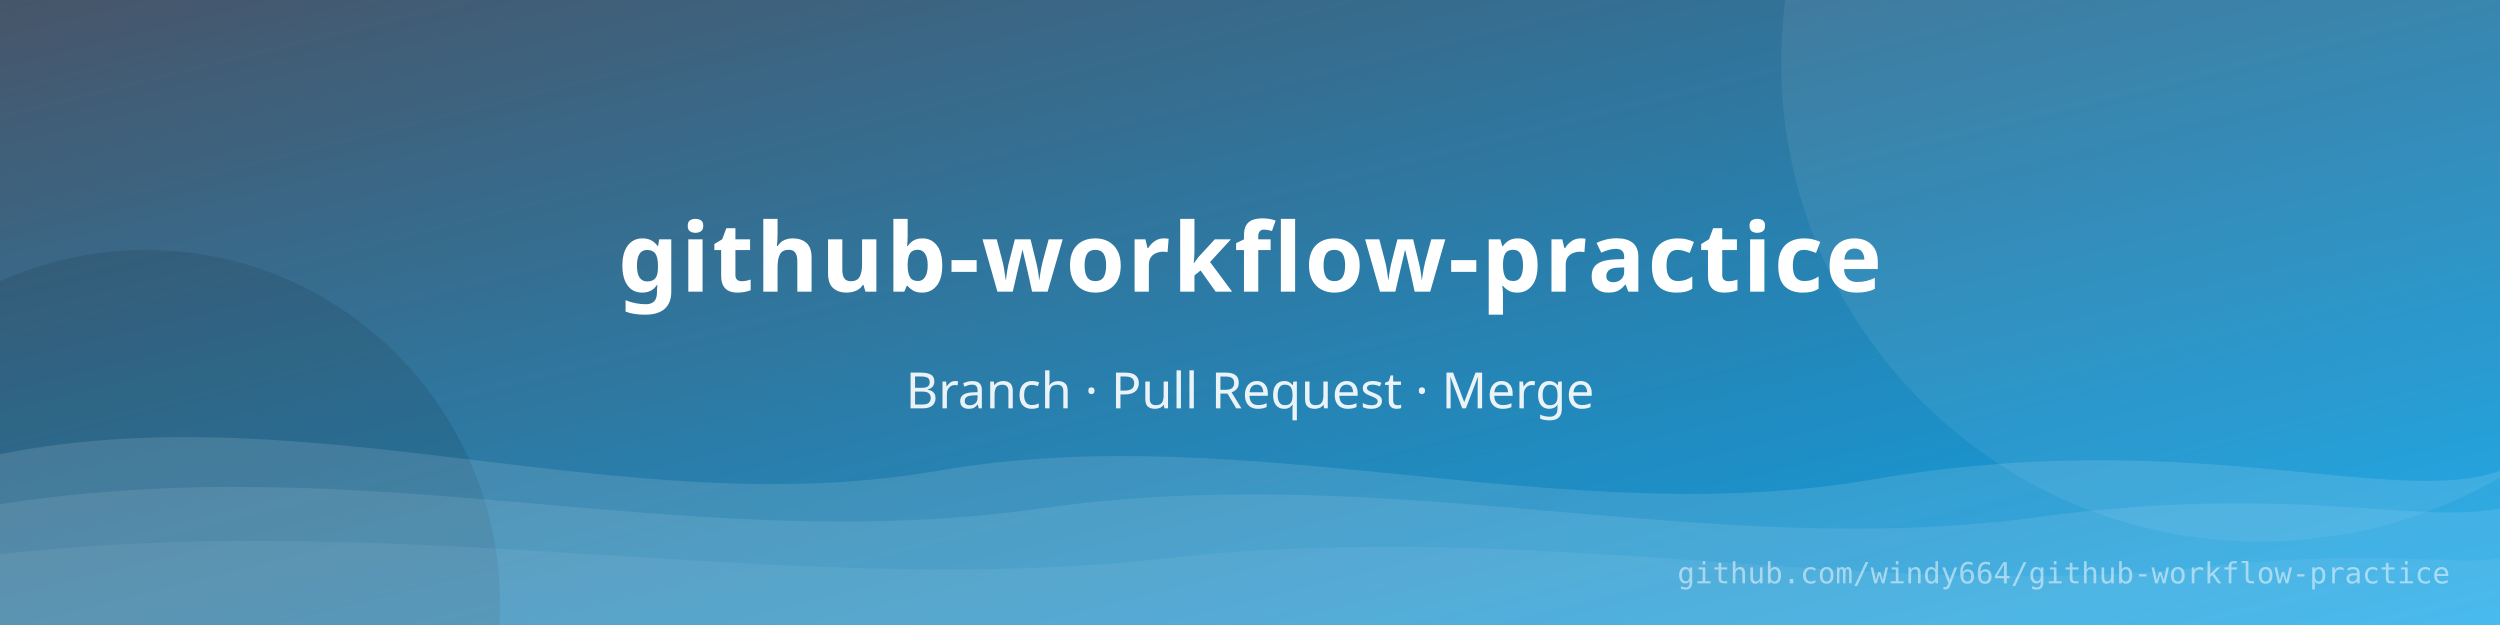
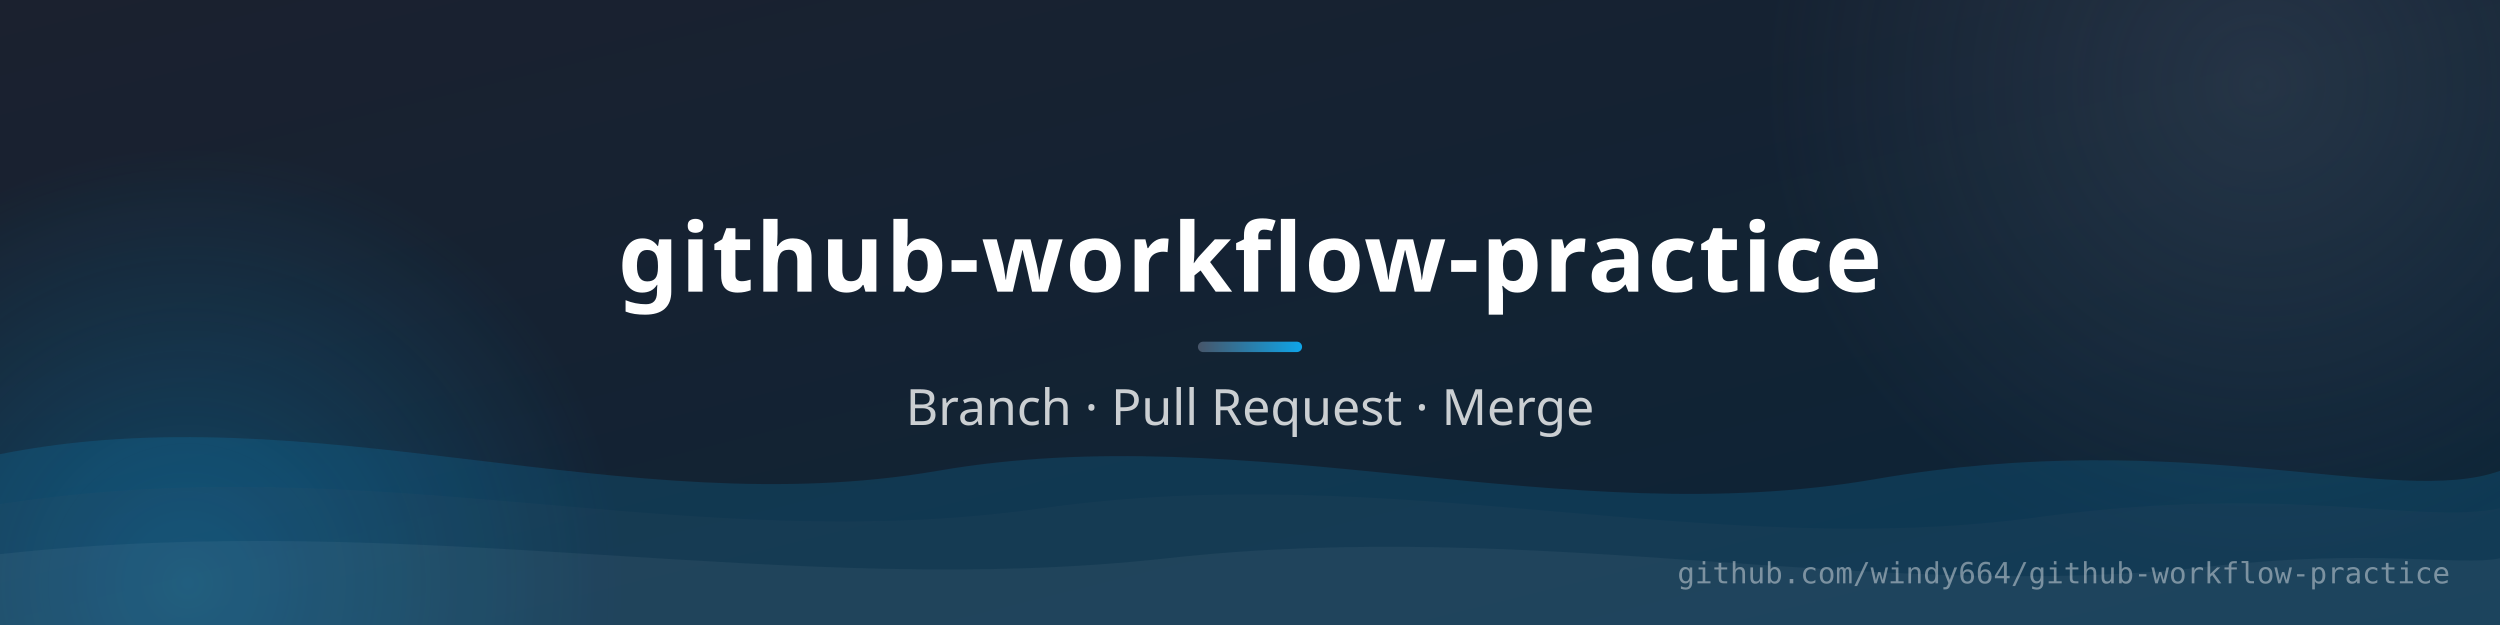
<svg xmlns="http://www.w3.org/2000/svg" width="1200" height="300" viewBox="0 0 1200 300" role="img" aria-label="github-workflow-practice">
  <defs>
    <linearGradient id="bg" x1="0" y1="0" x2="1" y2="1">
+       <stop offset="0" stop-color="#1b212f" />
+       <stop offset="1" stop-color="#0b2437" />
+     </linearGradient>
+     <radialGradient id="glow1" cx="0.5" cy="0.5" r="0.5">
+       <stop offset="0" stop-color="#475569" stop-opacity="0.35" />
+       <stop offset="1" stop-color="#475569" stop-opacity="0" />
+     </radialGradient>
+     <radialGradient id="glow2" cx="0.5" cy="0.5" r="0.5">
+       <stop offset="0" stop-color="#0ea5e9" stop-opacity="0.28" />
+       <stop offset="1" stop-color="#0ea5e9" stop-opacity="0" />
+     </radialGradient>
+     <linearGradient id="accent" x1="0" y1="0" x2="1" y2="0">
      <stop offset="0" stop-color="#475569" />
      <stop offset="1" stop-color="#0ea5e9" />
    </linearGradient>
  </defs>
  <rect width="1200" height="300" fill="url(#bg)" />
-   <circle cx="1085" cy="30" r="230" fill="#ffffff" opacity="0.07" />
-   <circle cx="70" cy="290" r="170" fill="#000000" opacity="0.10" />
-   <path d="M0,218 C150,188 300,252 450,226 C600,200 750,256 900,230 C1050,204 1150,244 1200,226 L1200,300 L0,300 Z" fill="#ffffff" opacity="0.12" />
-   <path d="M0,242 C180,214 330,268 500,244 C670,220 820,270 980,248 C1100,232 1160,252 1200,244 L1200,300 L0,300 Z" fill="#ffffff" opacity="0.09" />
-   <path d="M0,266 C200,244 380,288 560,268 C740,248 900,290 1060,272 C1140,263 1180,272 1200,268 L1200,300 L0,300 Z" fill="#ffffff" opacity="0.06" />
+   <circle cx="1085" cy="40" r="240" fill="url(#glow1)" />
+   <circle cx="90" cy="280" r="210" fill="url(#glow2)" />
+   <path d="M0,218 C150,188 300,252 450,226 C600,200 750,256 900,230 C1050,204 1150,244 1200,226 L1200,300 L0,300 Z" fill="#0ea5e9" opacity="0.16" />
+   <path d="M0,242 C180,214 330,268 500,244 C670,220 820,270 980,248 C1100,232 1160,252 1200,244 L1200,300 L0,300 Z" fill="#475569" opacity="0.1" />
+   <path d="M0,266 C200,244 380,288 560,268 C740,248 900,290 1060,272 C1140,263 1180,272 1200,268 L1200,300 L0,300 Z" fill="#ffffff" opacity="0.05" />
  <text x="600" y="140" text-anchor="middle" font-family="'Segoe UI','PingFang SC','Noto Sans SC','Microsoft YaHei',sans-serif" font-size="46" font-weight="700" fill="#ffffff" letter-spacing="1">github-workflow-practice</text>
-   <text x="600" y="196" text-anchor="middle" font-family="'Segoe UI','PingFang SC','Noto Sans SC','Microsoft YaHei',sans-serif" font-size="24" fill="#ffffff" opacity="0.9">Branch · Pull Request · Merge</text>
-   <text x="1176" y="280" text-anchor="end" font-family="ui-monospace,'Cascadia Code',Consolas,monospace" font-size="14" fill="#ffffff" opacity="0.5">github.com/windy664/github-workflow-practice</text>
+   <rect x="575" y="164" width="50" height="5" rx="2.5" fill="url(#accent)" />
+   <text x="600" y="204" text-anchor="middle" font-family="'Segoe UI','PingFang SC','Noto Sans SC','Microsoft YaHei',sans-serif" font-size="24" fill="#ffffff" opacity="0.78">Branch · Pull Request · Merge</text>
+   <text x="1176" y="280" text-anchor="end" font-family="ui-monospace,'Cascadia Code',Consolas,monospace" font-size="14" fill="#ffffff" opacity="0.42">github.com/windy664/github-workflow-practice</text>
</svg>
